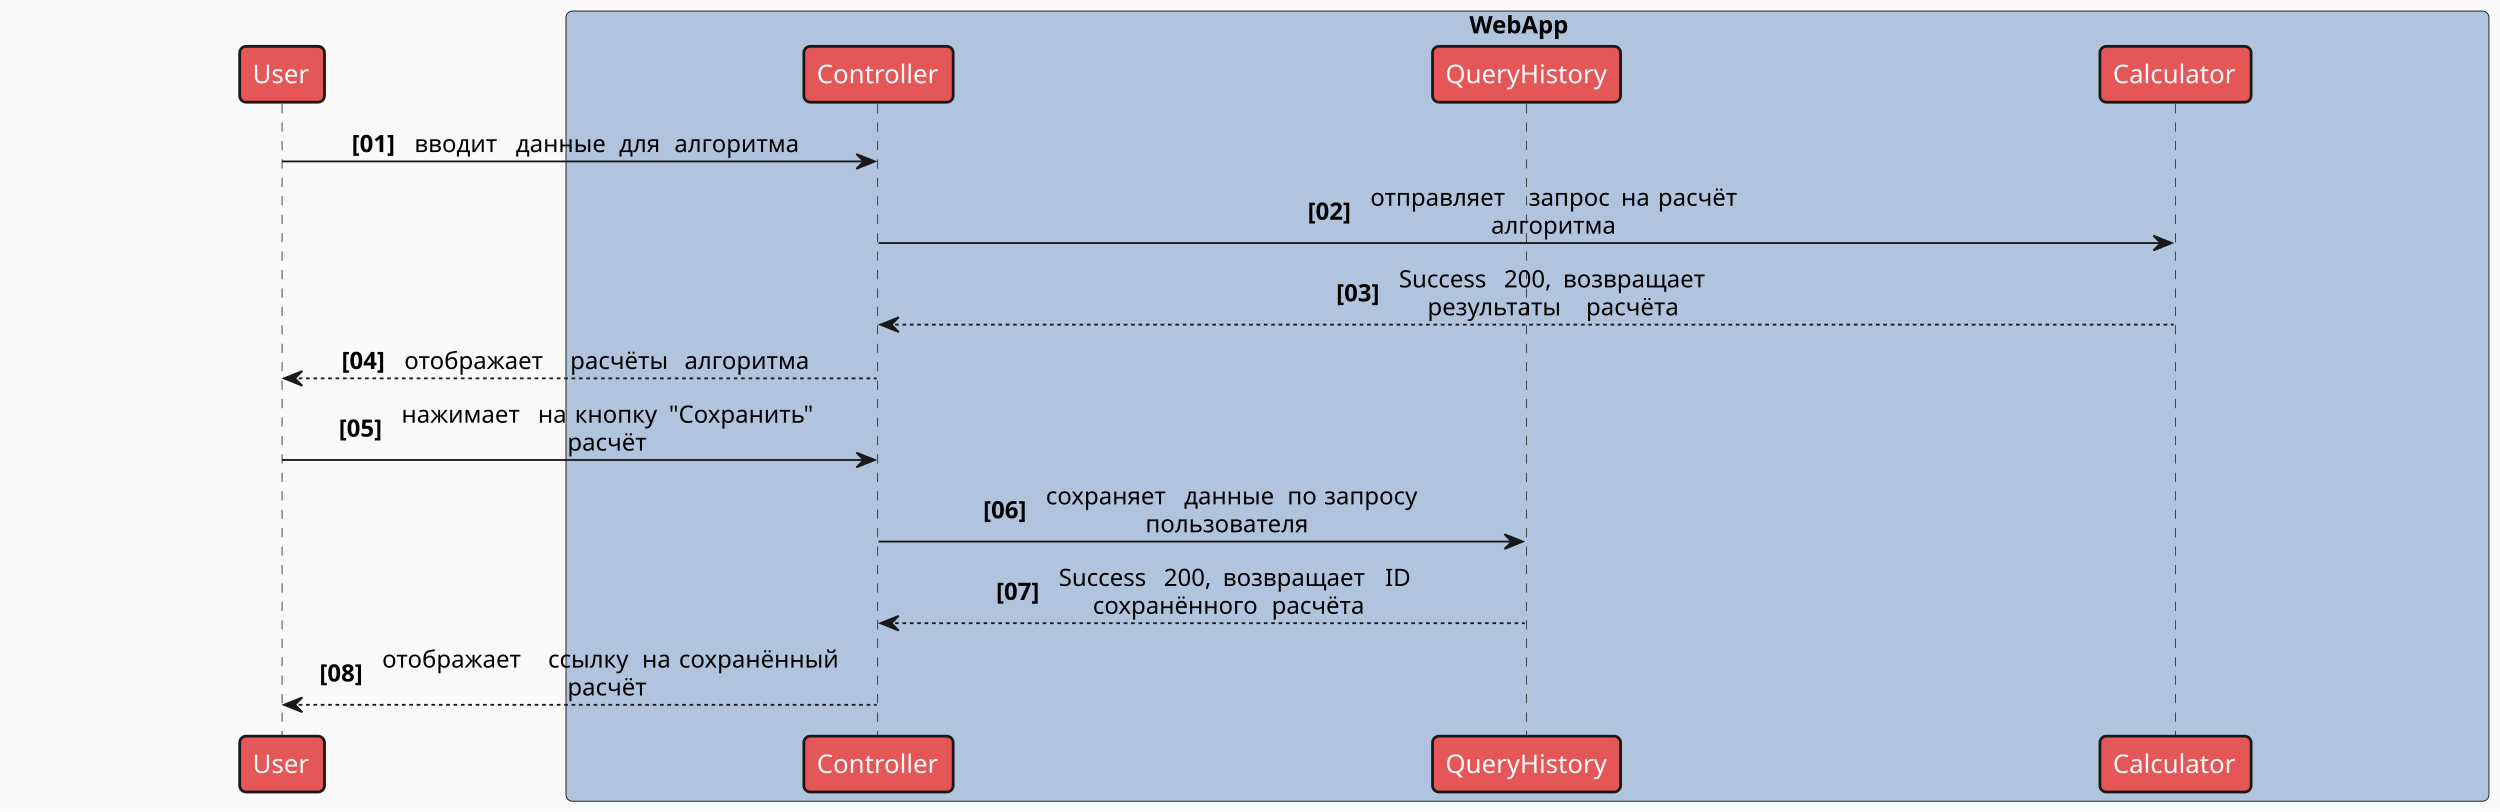
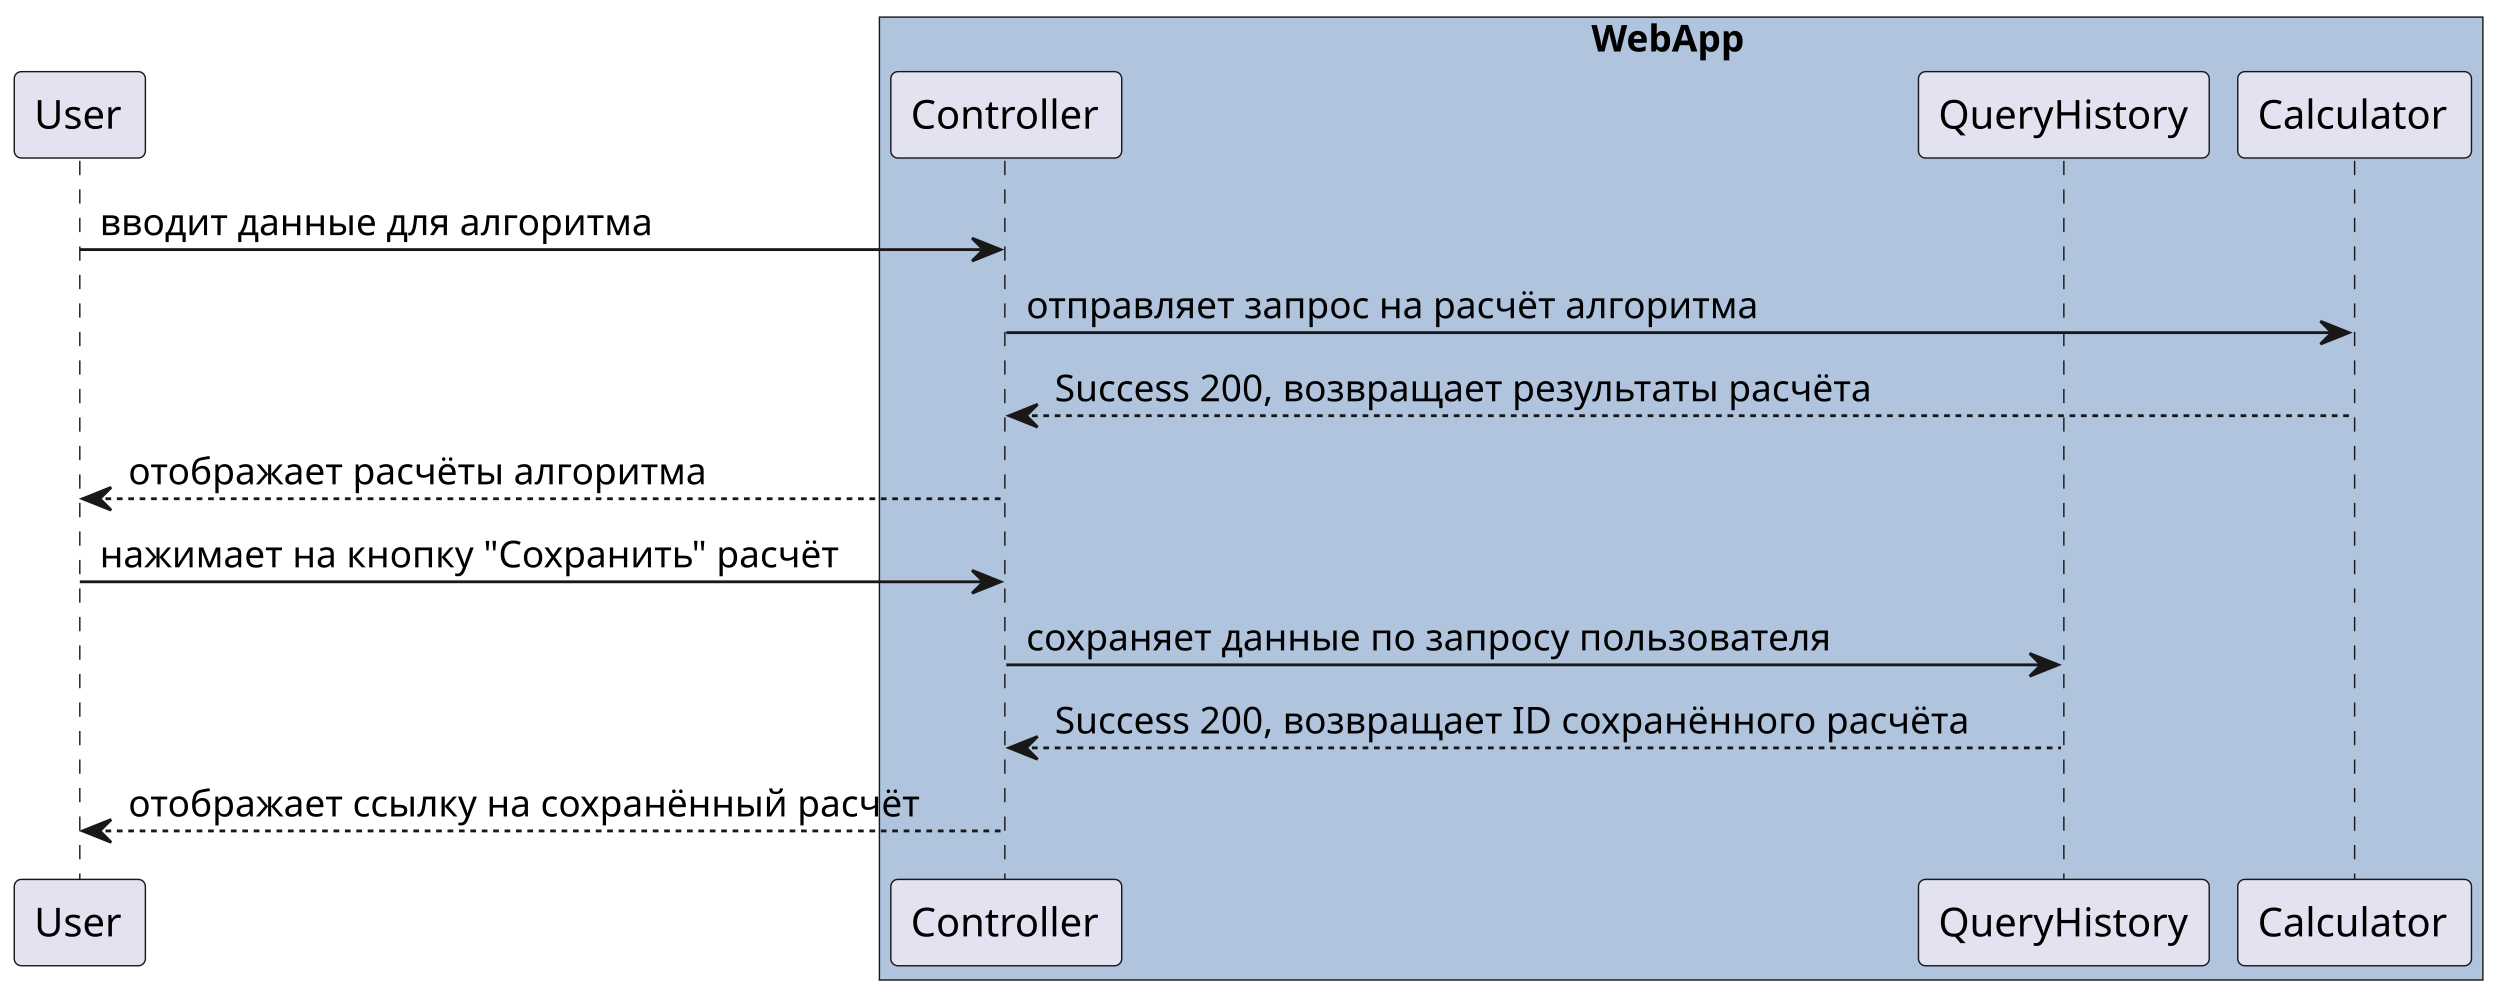
- <svg xmlns="http://www.w3.org/2000/svg" contentStyleType="text/css" height="440px" preserveAspectRatio="none" style="width:1356px;height:440px;background:#F9F9F9;" version="1.1" viewBox="0 0 1356 440" width="1356px" zoomAndPan="magnify">
+ <svg xmlns="http://www.w3.org/2000/svg" contentStyleType="text/css" height="349px" preserveAspectRatio="none" style="width:877px;height:349px;background:#FFFFFF;" version="1.1" viewBox="0 0 877 349" width="877px" zoomAndPan="magnify">
  <defs />
  <g>
-     <rect fill="#F9F9F9" height="440" style="stroke:none;stroke-width:1.0;" width="1356" x="0" y="0" />
-     <rect fill="#B0C4DE" height="428.586" rx="3.5" ry="3.5" style="stroke:#181818;stroke-width:0.5;" width="1043" x="307" y="6" />
-     <text fill="#000000" font-family="sans-serif" font-size="13" font-weight="bold" lengthAdjust="spacing" textLength="63" x="797" y="18.067">WebApp</text>
-     <line style="stroke:#393939;stroke-width:0.5;stroke-dasharray:5.0,5.0;" x1="153" x2="153" y1="56.43" y2="400.289" />
-     <line style="stroke:#393939;stroke-width:0.5;stroke-dasharray:5.0,5.0;" x1="476" x2="476" y1="56.43" y2="400.289" />
-     <line style="stroke:#393939;stroke-width:0.5;stroke-dasharray:5.0,5.0;" x1="828" x2="828" y1="56.43" y2="400.289" />
-     <line style="stroke:#393939;stroke-width:0.5;stroke-dasharray:5.0,5.0;" x1="1180" x2="1180" y1="56.43" y2="400.289" />
-     <rect fill="#E55756" height="30.297" rx="3.5" ry="3.5" style="stroke:#191919;stroke-width:1.5;" width="46" x="130" y="25.133" />
-     <text fill="#F9F9F9" font-family="sans-serif" font-size="14" lengthAdjust="spacing" textLength="32" x="137" y="45.128">User</text>
-     <rect fill="#E55756" height="30.297" rx="3.5" ry="3.5" style="stroke:#191919;stroke-width:1.5;" width="46" x="130" y="399.289" />
-     <text fill="#F9F9F9" font-family="sans-serif" font-size="14" lengthAdjust="spacing" textLength="32" x="137" y="419.284">User</text>
-     <rect fill="#E55756" height="30.297" rx="3.5" ry="3.5" style="stroke:#191919;stroke-width:1.5;" width="81" x="436" y="25.133" />
-     <text fill="#F9F9F9" font-family="sans-serif" font-size="14" lengthAdjust="spacing" textLength="67" x="443" y="45.128">Controller</text>
-     <rect fill="#E55756" height="30.297" rx="3.5" ry="3.5" style="stroke:#191919;stroke-width:1.5;" width="81" x="436" y="399.289" />
-     <text fill="#F9F9F9" font-family="sans-serif" font-size="14" lengthAdjust="spacing" textLength="67" x="443" y="419.284">Controller</text>
-     <rect fill="#E55756" height="30.297" rx="3.5" ry="3.5" style="stroke:#191919;stroke-width:1.5;" width="102" x="777" y="25.133" />
-     <text fill="#F9F9F9" font-family="sans-serif" font-size="14" lengthAdjust="spacing" textLength="88" x="784" y="45.128">QueryHistory</text>
-     <rect fill="#E55756" height="30.297" rx="3.5" ry="3.5" style="stroke:#191919;stroke-width:1.5;" width="102" x="777" y="399.289" />
-     <text fill="#F9F9F9" font-family="sans-serif" font-size="14" lengthAdjust="spacing" textLength="88" x="784" y="419.284">QueryHistory</text>
-     <rect fill="#E55756" height="30.297" rx="3.5" ry="3.5" style="stroke:#191919;stroke-width:1.5;" width="82" x="1139" y="25.133" />
-     <text fill="#F9F9F9" font-family="sans-serif" font-size="14" lengthAdjust="spacing" textLength="68" x="1146" y="45.128">Calculator</text>
-     <rect fill="#E55756" height="30.297" rx="3.5" ry="3.5" style="stroke:#191919;stroke-width:1.5;" width="82" x="1139" y="399.289" />
-     <text fill="#F9F9F9" font-family="sans-serif" font-size="14" lengthAdjust="spacing" textLength="68" x="1146" y="419.284">Calculator</text>
-     <polygon fill="#191919" points="464.5,83.562,474.5,87.562,464.5,91.562,468.5,87.562" style="stroke:#191919;stroke-width:1.0;" />
-     <line style="stroke:#191919;stroke-width:1.0;" x1="153" x2="470.5" y1="87.562" y2="87.562" />
-     <text fill="#000000" font-family="sans-serif" font-size="13" font-weight="bold" lengthAdjust="spacing" textLength="30" x="190.75" y="82.497">[01]</text>
-     <text fill="#000000" font-family="sans-serif" font-size="13" lengthAdjust="spacing" textLength="51" x="224.75" y="82.497">вводит</text>
-     <text fill="#000000" font-family="sans-serif" font-size="13" lengthAdjust="spacing" textLength="4" x="275.75" y="82.497"> </text>
-     <text fill="#000000" font-family="sans-serif" font-size="13" lengthAdjust="spacing" textLength="52" x="279.75" y="82.497">данные</text>
-     <text fill="#000000" font-family="sans-serif" font-size="13" lengthAdjust="spacing" textLength="4" x="331.75" y="82.497"> </text>
-     <text fill="#000000" font-family="sans-serif" font-size="13" lengthAdjust="spacing" textLength="26" x="335.75" y="82.497">для</text>
-     <text fill="#000000" font-family="sans-serif" font-size="13" lengthAdjust="spacing" textLength="4" x="361.75" y="82.497"> </text>
-     <text fill="#000000" font-family="sans-serif" font-size="13" lengthAdjust="spacing" textLength="73" x="365.75" y="82.497">алгоритма</text>
-     <polygon fill="#191919" points="1168,127.828,1178,131.828,1168,135.828,1172,131.828" style="stroke:#191919;stroke-width:1.0;" />
-     <line style="stroke:#191919;stroke-width:1.0;" x1="476.5" x2="1174" y1="131.828" y2="131.828" />
-     <text fill="#000000" font-family="sans-serif" font-size="13" font-weight="bold" lengthAdjust="spacing" textLength="30" x="709.25" y="119.196">[02]</text>
-     <text fill="#000000" font-family="sans-serif" font-size="13" lengthAdjust="spacing" textLength="82" x="743.25" y="111.629">отправляет</text>
-     <text fill="#000000" font-family="sans-serif" font-size="13" lengthAdjust="spacing" textLength="4" x="825.25" y="111.629"> </text>
-     <text fill="#000000" font-family="sans-serif" font-size="13" lengthAdjust="spacing" textLength="46" x="829.25" y="111.629">запрос</text>
-     <text fill="#000000" font-family="sans-serif" font-size="13" lengthAdjust="spacing" textLength="4" x="875.25" y="111.629"> </text>
-     <text fill="#000000" font-family="sans-serif" font-size="13" lengthAdjust="spacing" textLength="16" x="879.25" y="111.629">на</text>
-     <text fill="#000000" font-family="sans-serif" font-size="13" lengthAdjust="spacing" textLength="4" x="895.25" y="111.629"> </text>
-     <text fill="#000000" font-family="sans-serif" font-size="13" lengthAdjust="spacing" textLength="48" x="899.25" y="111.629">расчёт</text>
-     <text fill="#000000" font-family="sans-serif" font-size="13" lengthAdjust="spacing" textLength="73" x="808.75" y="126.762">алгоритма</text>
-     <polygon fill="#191919" points="487.5,172.094,477.5,176.094,487.5,180.094,483.5,176.094" style="stroke:#191919;stroke-width:1.0;" />
-     <line style="stroke:#191919;stroke-width:1.0;stroke-dasharray:2.0,2.0;" x1="481.5" x2="1179" y1="176.094" y2="176.094" />
-     <text fill="#000000" font-family="sans-serif" font-size="13" font-weight="bold" lengthAdjust="spacing" textLength="30" x="724.75" y="163.461">[03]</text>
-     <text fill="#000000" font-family="sans-serif" font-size="13" lengthAdjust="spacing" textLength="53" x="758.75" y="155.895">Success</text>
-     <text fill="#000000" font-family="sans-serif" font-size="13" lengthAdjust="spacing" textLength="4" x="811.75" y="155.895"> </text>
-     <text fill="#000000" font-family="sans-serif" font-size="13" lengthAdjust="spacing" textLength="28" x="815.75" y="155.895">200,</text>
-     <text fill="#000000" font-family="sans-serif" font-size="13" lengthAdjust="spacing" textLength="4" x="843.75" y="155.895"> </text>
-     <text fill="#000000" font-family="sans-serif" font-size="13" lengthAdjust="spacing" textLength="84" x="847.75" y="155.895">возвращает</text>
-     <text fill="#000000" font-family="sans-serif" font-size="13" lengthAdjust="spacing" textLength="82" x="774.25" y="171.028">результаты</text>
-     <text fill="#000000" font-family="sans-serif" font-size="13" lengthAdjust="spacing" textLength="4" x="856.25" y="171.028"> </text>
-     <text fill="#000000" font-family="sans-serif" font-size="13" lengthAdjust="spacing" textLength="56" x="860.25" y="171.028">расчёта</text>
-     <polygon fill="#191919" points="164,201.227,154,205.227,164,209.227,160,205.227" style="stroke:#191919;stroke-width:1.0;" />
-     <line style="stroke:#191919;stroke-width:1.0;stroke-dasharray:2.0,2.0;" x1="158" x2="475.5" y1="205.227" y2="205.227" />
-     <text fill="#000000" font-family="sans-serif" font-size="13" font-weight="bold" lengthAdjust="spacing" textLength="30" x="185.25" y="200.161">[04]</text>
-     <text fill="#000000" font-family="sans-serif" font-size="13" lengthAdjust="spacing" textLength="86" x="219.25" y="200.161">отображает</text>
-     <text fill="#000000" font-family="sans-serif" font-size="13" lengthAdjust="spacing" textLength="4" x="305.25" y="200.161"> </text>
-     <text fill="#000000" font-family="sans-serif" font-size="13" lengthAdjust="spacing" textLength="58" x="309.25" y="200.161">расчёты</text>
-     <text fill="#000000" font-family="sans-serif" font-size="13" lengthAdjust="spacing" textLength="4" x="367.25" y="200.161"> </text>
-     <text fill="#000000" font-family="sans-serif" font-size="13" lengthAdjust="spacing" textLength="73" x="371.25" y="200.161">алгоритма</text>
-     <polygon fill="#191919" points="464.5,245.492,474.5,249.492,464.5,253.492,468.5,249.492" style="stroke:#191919;stroke-width:1.0;" />
-     <line style="stroke:#191919;stroke-width:1.0;" x1="153" x2="470.5" y1="249.492" y2="249.492" />
-     <text fill="#000000" font-family="sans-serif" font-size="13" font-weight="bold" lengthAdjust="spacing" textLength="30" x="183.75" y="236.86">[05]</text>
-     <text fill="#000000" font-family="sans-serif" font-size="13" lengthAdjust="spacing" textLength="70" x="217.75" y="229.293">нажимает</text>
-     <text fill="#000000" font-family="sans-serif" font-size="13" lengthAdjust="spacing" textLength="4" x="287.75" y="229.293"> </text>
-     <text fill="#000000" font-family="sans-serif" font-size="13" lengthAdjust="spacing" textLength="16" x="291.75" y="229.293">на</text>
-     <text fill="#000000" font-family="sans-serif" font-size="13" lengthAdjust="spacing" textLength="4" x="307.75" y="229.293"> </text>
-     <text fill="#000000" font-family="sans-serif" font-size="13" lengthAdjust="spacing" textLength="47" x="311.75" y="229.293">кнопку</text>
-     <text fill="#000000" font-family="sans-serif" font-size="13" lengthAdjust="spacing" textLength="4" x="358.75" y="229.293"> </text>
-     <text fill="#000000" font-family="sans-serif" font-size="13" lengthAdjust="spacing" textLength="83" x="362.75" y="229.293">"Сохранить"</text>
-     <text fill="#000000" font-family="sans-serif" font-size="13" lengthAdjust="spacing" textLength="48" x="307.75" y="244.426">расчёт</text>
-     <polygon fill="#191919" points="816,289.758,826,293.758,816,297.758,820,293.758" style="stroke:#191919;stroke-width:1.0;" />
-     <line style="stroke:#191919;stroke-width:1.0;" x1="476.5" x2="822" y1="293.758" y2="293.758" />
-     <text fill="#000000" font-family="sans-serif" font-size="13" font-weight="bold" lengthAdjust="spacing" textLength="30" x="533.25" y="281.125">[06]</text>
-     <text fill="#000000" font-family="sans-serif" font-size="13" lengthAdjust="spacing" textLength="71" x="567.25" y="273.559">сохраняет</text>
-     <text fill="#000000" font-family="sans-serif" font-size="13" lengthAdjust="spacing" textLength="4" x="638.25" y="273.559"> </text>
-     <text fill="#000000" font-family="sans-serif" font-size="13" lengthAdjust="spacing" textLength="52" x="642.25" y="273.559">данные</text>
-     <text fill="#000000" font-family="sans-serif" font-size="13" lengthAdjust="spacing" textLength="4" x="694.25" y="273.559"> </text>
-     <text fill="#000000" font-family="sans-serif" font-size="13" lengthAdjust="spacing" textLength="16" x="698.25" y="273.559">по</text>
-     <text fill="#000000" font-family="sans-serif" font-size="13" lengthAdjust="spacing" textLength="4" x="714.25" y="273.559"> </text>
-     <text fill="#000000" font-family="sans-serif" font-size="13" lengthAdjust="spacing" textLength="53" x="718.25" y="273.559">запросу</text>
-     <text fill="#000000" font-family="sans-serif" font-size="13" lengthAdjust="spacing" textLength="96" x="621.25" y="288.692">пользователя</text>
-     <polygon fill="#191919" points="487.5,334.023,477.5,338.023,487.5,342.023,483.5,338.023" style="stroke:#191919;stroke-width:1.0;" />
-     <line style="stroke:#191919;stroke-width:1.0;stroke-dasharray:2.0,2.0;" x1="481.5" x2="827" y1="338.023" y2="338.023" />
-     <text fill="#000000" font-family="sans-serif" font-size="13" font-weight="bold" lengthAdjust="spacing" textLength="30" x="540.25" y="325.391">[07]</text>
-     <text fill="#000000" font-family="sans-serif" font-size="13" lengthAdjust="spacing" textLength="53" x="574.25" y="317.825">Success</text>
-     <text fill="#000000" font-family="sans-serif" font-size="13" lengthAdjust="spacing" textLength="4" x="627.25" y="317.825"> </text>
-     <text fill="#000000" font-family="sans-serif" font-size="13" lengthAdjust="spacing" textLength="28" x="631.25" y="317.825">200,</text>
-     <text fill="#000000" font-family="sans-serif" font-size="13" lengthAdjust="spacing" textLength="4" x="659.25" y="317.825"> </text>
-     <text fill="#000000" font-family="sans-serif" font-size="13" lengthAdjust="spacing" textLength="84" x="663.25" y="317.825">возвращает</text>
-     <text fill="#000000" font-family="sans-serif" font-size="13" lengthAdjust="spacing" textLength="4" x="747.25" y="317.825"> </text>
-     <text fill="#000000" font-family="sans-serif" font-size="13" lengthAdjust="spacing" textLength="13" x="751.25" y="317.825">ID</text>
-     <text fill="#000000" font-family="sans-serif" font-size="13" lengthAdjust="spacing" textLength="93" x="592.75" y="332.957">сохранённого</text>
-     <text fill="#000000" font-family="sans-serif" font-size="13" lengthAdjust="spacing" textLength="4" x="685.75" y="332.957"> </text>
-     <text fill="#000000" font-family="sans-serif" font-size="13" lengthAdjust="spacing" textLength="56" x="689.75" y="332.957">расчёта</text>
-     <polygon fill="#191919" points="164,378.289,154,382.289,164,386.289,160,382.289" style="stroke:#191919;stroke-width:1.0;" />
-     <line style="stroke:#191919;stroke-width:1.0;stroke-dasharray:2.0,2.0;" x1="158" x2="475.5" y1="382.289" y2="382.289" />
-     <text fill="#000000" font-family="sans-serif" font-size="13" font-weight="bold" lengthAdjust="spacing" textLength="30" x="173.25" y="369.657">[08]</text>
-     <text fill="#000000" font-family="sans-serif" font-size="13" lengthAdjust="spacing" textLength="86" x="207.25" y="362.09">отображает</text>
-     <text fill="#000000" font-family="sans-serif" font-size="13" lengthAdjust="spacing" textLength="4" x="293.25" y="362.09"> </text>
-     <text fill="#000000" font-family="sans-serif" font-size="13" lengthAdjust="spacing" textLength="47" x="297.25" y="362.09">ссылку</text>
-     <text fill="#000000" font-family="sans-serif" font-size="13" lengthAdjust="spacing" textLength="4" x="344.25" y="362.09"> </text>
-     <text fill="#000000" font-family="sans-serif" font-size="13" lengthAdjust="spacing" textLength="16" x="348.25" y="362.09">на</text>
-     <text fill="#000000" font-family="sans-serif" font-size="13" lengthAdjust="spacing" textLength="4" x="364.25" y="362.09"> </text>
-     <text fill="#000000" font-family="sans-serif" font-size="13" lengthAdjust="spacing" textLength="88" x="368.25" y="362.09">сохранённый</text>
-     <text fill="#000000" font-family="sans-serif" font-size="13" lengthAdjust="spacing" textLength="48" x="307.75" y="377.223">расчёт</text>
+     <rect fill="#B0C4DE" height="337.789" style="stroke:#181818;stroke-width:0.5;" width="562.5" x="308.5" y="6" />
+     <text fill="#000000" font-family="sans-serif" font-size="13" font-weight="bold" lengthAdjust="spacing" textLength="63" x="558.25" y="18.067">WebApp</text>
+     <line style="stroke:#181818;stroke-width:0.5;stroke-dasharray:5.0,5.0;" x1="28" x2="28" y1="56.43" y2="309.492" />
+     <line style="stroke:#181818;stroke-width:0.5;stroke-dasharray:5.0,5.0;" x1="352.5" x2="352.5" y1="56.43" y2="309.492" />
+     <line style="stroke:#181818;stroke-width:0.5;stroke-dasharray:5.0,5.0;" x1="724" x2="724" y1="56.43" y2="309.492" />
+     <line style="stroke:#181818;stroke-width:0.5;stroke-dasharray:5.0,5.0;" x1="826" x2="826" y1="56.43" y2="309.492" />
+     <rect fill="#E2E2F0" height="30.297" rx="2.5" ry="2.5" style="stroke:#181818;stroke-width:0.5;" width="46" x="5" y="25.133" />
+     <text fill="#000000" font-family="sans-serif" font-size="14" lengthAdjust="spacing" textLength="32" x="12" y="45.128">User</text>
+     <rect fill="#E2E2F0" height="30.297" rx="2.5" ry="2.5" style="stroke:#181818;stroke-width:0.5;" width="46" x="5" y="308.492" />
+     <text fill="#000000" font-family="sans-serif" font-size="14" lengthAdjust="spacing" textLength="32" x="12" y="328.487">User</text>
+     <rect fill="#E2E2F0" height="30.297" rx="2.5" ry="2.5" style="stroke:#181818;stroke-width:0.5;" width="81" x="312.5" y="25.133" />
+     <text fill="#000000" font-family="sans-serif" font-size="14" lengthAdjust="spacing" textLength="67" x="319.5" y="45.128">Controller</text>
+     <rect fill="#E2E2F0" height="30.297" rx="2.5" ry="2.5" style="stroke:#181818;stroke-width:0.5;" width="81" x="312.5" y="308.492" />
+     <text fill="#000000" font-family="sans-serif" font-size="14" lengthAdjust="spacing" textLength="67" x="319.5" y="328.487">Controller</text>
+     <rect fill="#E2E2F0" height="30.297" rx="2.5" ry="2.5" style="stroke:#181818;stroke-width:0.5;" width="102" x="673" y="25.133" />
+     <text fill="#000000" font-family="sans-serif" font-size="14" lengthAdjust="spacing" textLength="88" x="680" y="45.128">QueryHistory</text>
+     <rect fill="#E2E2F0" height="30.297" rx="2.5" ry="2.5" style="stroke:#181818;stroke-width:0.5;" width="102" x="673" y="308.492" />
+     <text fill="#000000" font-family="sans-serif" font-size="14" lengthAdjust="spacing" textLength="88" x="680" y="328.487">QueryHistory</text>
+     <rect fill="#E2E2F0" height="30.297" rx="2.5" ry="2.5" style="stroke:#181818;stroke-width:0.5;" width="82" x="785" y="25.133" />
+     <text fill="#000000" font-family="sans-serif" font-size="14" lengthAdjust="spacing" textLength="68" x="792" y="45.128">Calculator</text>
+     <rect fill="#E2E2F0" height="30.297" rx="2.5" ry="2.5" style="stroke:#181818;stroke-width:0.5;" width="82" x="785" y="308.492" />
+     <text fill="#000000" font-family="sans-serif" font-size="14" lengthAdjust="spacing" textLength="68" x="792" y="328.487">Calculator</text>
+     <polygon fill="#181818" points="341,83.562,351,87.562,341,91.562,345,87.562" style="stroke:#181818;stroke-width:1.0;" />
+     <line style="stroke:#181818;stroke-width:1.0;" x1="28" x2="347" y1="87.562" y2="87.562" />
+     <text fill="#000000" font-family="sans-serif" font-size="13" lengthAdjust="spacing" textLength="214" x="35" y="82.497">вводит данные для алгоритма</text>
+     <polygon fill="#181818" points="814,112.695,824,116.695,814,120.695,818,116.695" style="stroke:#181818;stroke-width:1.0;" />
+     <line style="stroke:#181818;stroke-width:1.0;" x1="353" x2="820" y1="116.695" y2="116.695" />
+     <text fill="#000000" font-family="sans-serif" font-size="13" lengthAdjust="spacing" textLength="281" x="360" y="111.629">отправляет запрос на расчёт алгоритма</text>
+     <polygon fill="#181818" points="364,141.828,354,145.828,364,149.828,360,145.828" style="stroke:#181818;stroke-width:1.0;" />
+     <line style="stroke:#181818;stroke-width:1.0;stroke-dasharray:2.0,2.0;" x1="358" x2="825" y1="145.828" y2="145.828" />
+     <text fill="#000000" font-family="sans-serif" font-size="13" lengthAdjust="spacing" textLength="319" x="370" y="140.762">Success 200, возвращает результаты расчёта</text>
+     <polygon fill="#181818" points="39,170.961,29,174.961,39,178.961,35,174.961" style="stroke:#181818;stroke-width:1.0;" />
+     <line style="stroke:#181818;stroke-width:1.0;stroke-dasharray:2.0,2.0;" x1="33" x2="352" y1="174.961" y2="174.961" />
+     <text fill="#000000" font-family="sans-serif" font-size="13" lengthAdjust="spacing" textLength="225" x="45" y="169.895">отображает расчёты алгоритма</text>
+     <polygon fill="#181818" points="341,200.094,351,204.094,341,208.094,345,204.094" style="stroke:#181818;stroke-width:1.0;" />
+     <line style="stroke:#181818;stroke-width:1.0;" x1="28" x2="347" y1="204.094" y2="204.094" />
+     <text fill="#000000" font-family="sans-serif" font-size="13" lengthAdjust="spacing" textLength="280" x="35" y="199.028">нажимает на кнопку "Сохранить" расчёт</text>
+     <polygon fill="#181818" points="712,229.227,722,233.227,712,237.227,716,233.227" style="stroke:#181818;stroke-width:1.0;" />
+     <line style="stroke:#181818;stroke-width:1.0;" x1="353" x2="718" y1="233.227" y2="233.227" />
+     <text fill="#000000" font-family="sans-serif" font-size="13" lengthAdjust="spacing" textLength="304" x="360" y="228.161">сохраняет данные по запросу пользователя</text>
+     <polygon fill="#181818" points="364,258.359,354,262.359,364,266.359,360,262.359" style="stroke:#181818;stroke-width:1.0;" />
+     <line style="stroke:#181818;stroke-width:1.0;stroke-dasharray:2.0,2.0;" x1="358" x2="723" y1="262.359" y2="262.359" />
+     <text fill="#000000" font-family="sans-serif" font-size="13" lengthAdjust="spacing" textLength="347" x="370" y="257.293">Success 200, возвращает ID сохранённого расчёта</text>
+     <polygon fill="#181818" points="39,287.492,29,291.492,39,295.492,35,291.492" style="stroke:#181818;stroke-width:1.0;" />
+     <line style="stroke:#181818;stroke-width:1.0;stroke-dasharray:2.0,2.0;" x1="33" x2="352" y1="291.492" y2="291.492" />
+     <text fill="#000000" font-family="sans-serif" font-size="13" lengthAdjust="spacing" textLength="301" x="45" y="286.426">отображает ссылку на сохранённый расчёт</text>
  </g>
</svg>
